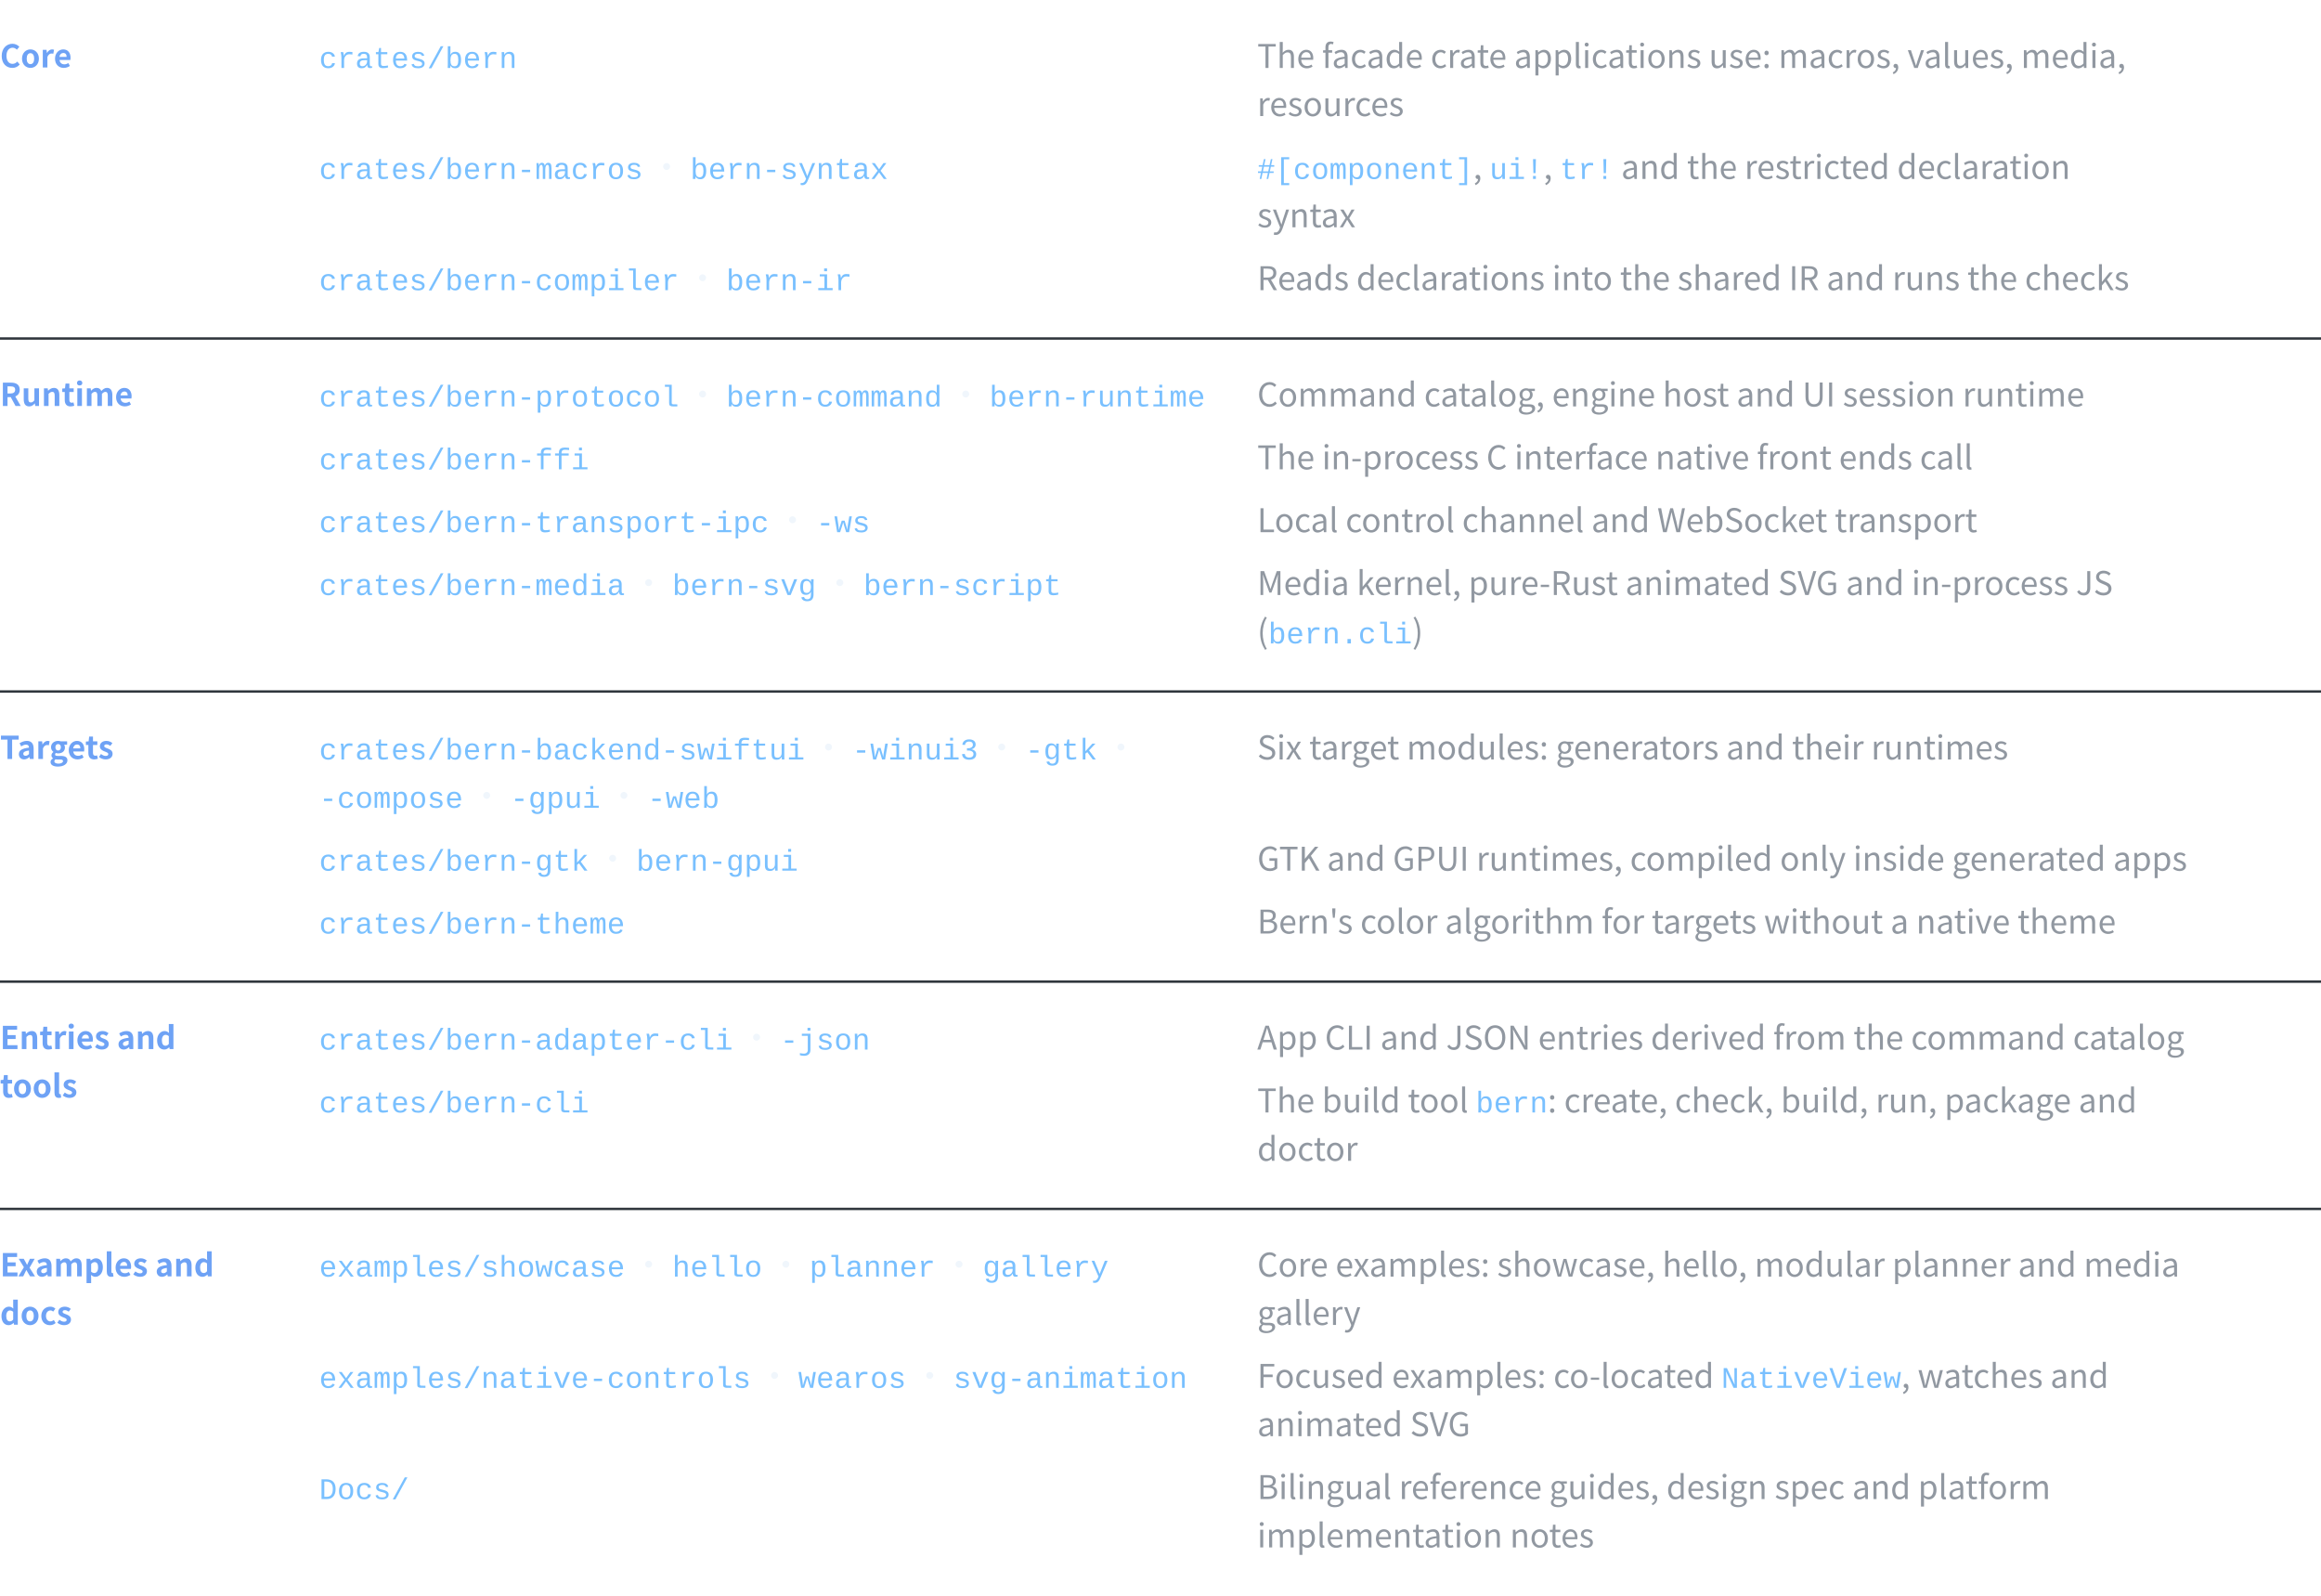
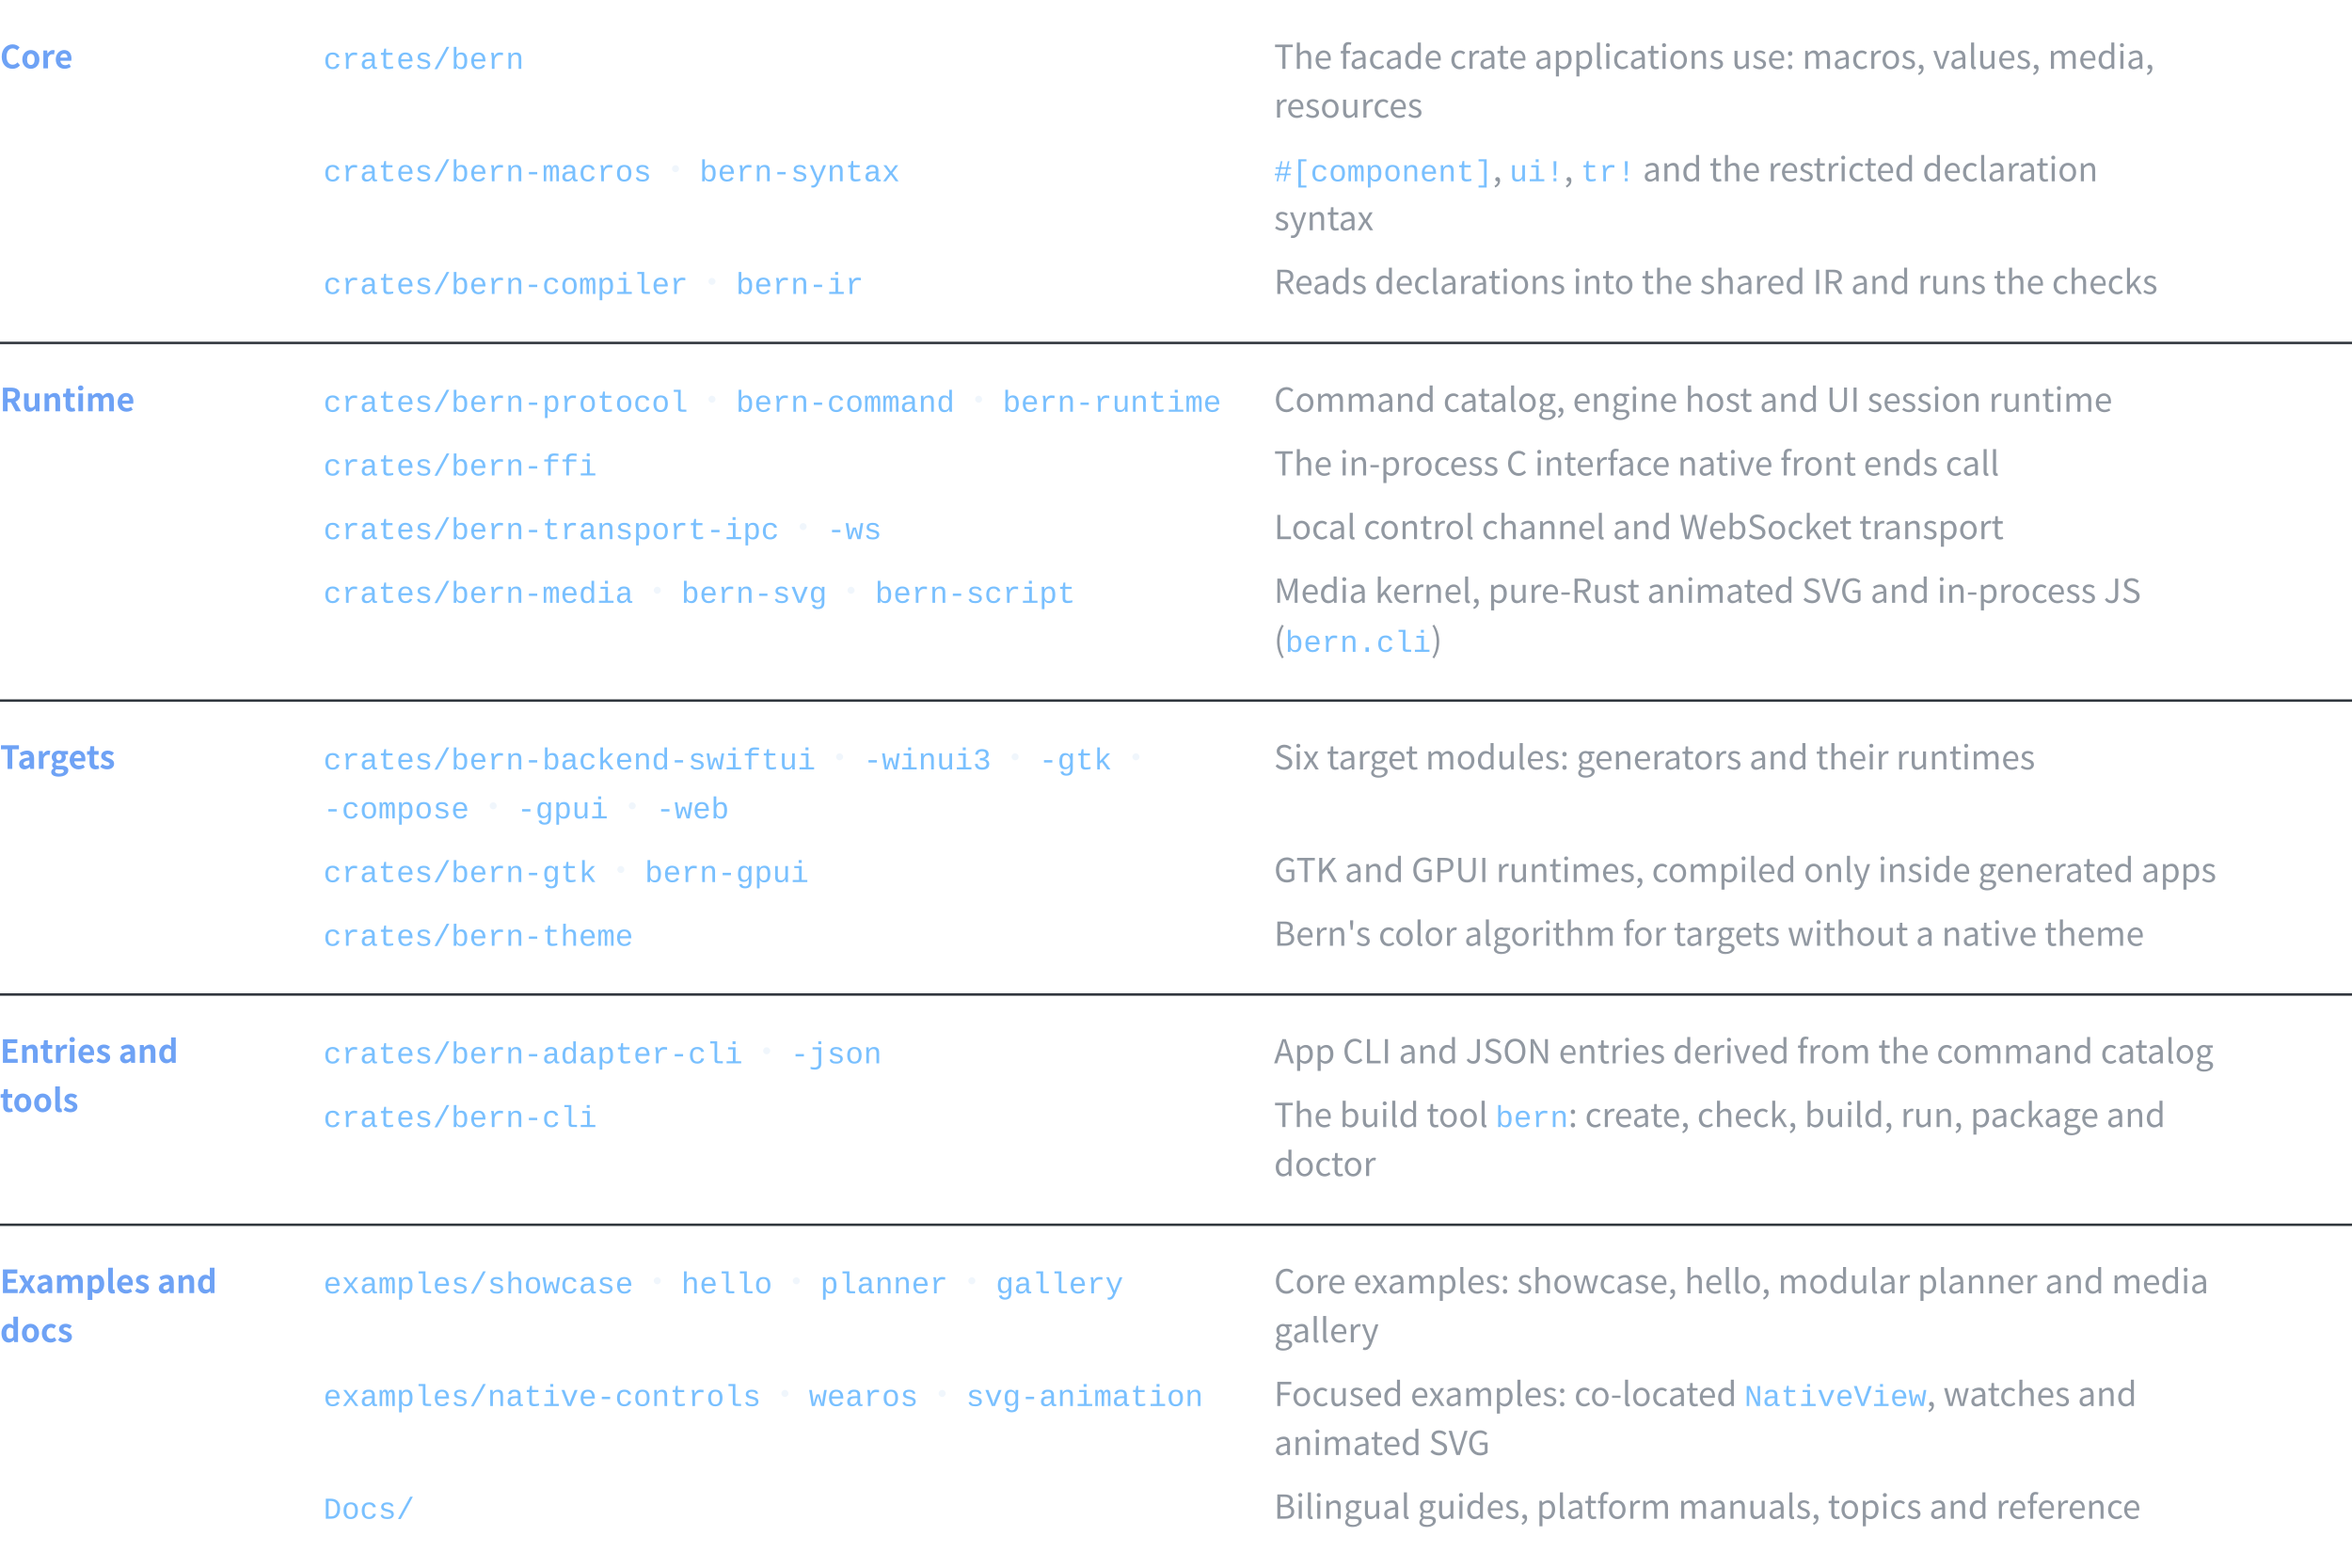
- <svg xmlns="http://www.w3.org/2000/svg" viewBox="0 0 960 660" width="960" height="660" font-family="-apple-system, BlinkMacSystemFont, 'Segoe UI', 'PingFang SC', 'Hiragino Sans GB', 'Microsoft YaHei', 'Noto Sans CJK SC', 'Helvetica Neue', Arial, sans-serif">
+ <svg xmlns="http://www.w3.org/2000/svg" viewBox="0 0 960 640" width="960" height="640" font-family="-apple-system, BlinkMacSystemFont, 'Segoe UI', 'PingFang SC', 'Hiragino Sans GB', 'Microsoft YaHei', 'Noto Sans CJK SC', 'Helvetica Neue', Arial, sans-serif">
  <defs>
    <symbol id="bern-logo" viewBox="0 0 1024 1024">
      <defs>
        <clipPath id="bern-symbol-disc">
          <circle cx="512" cy="512" r="512" />
        </clipPath>
      </defs>
      <g clip-path="url(#bern-symbol-disc)">
        <rect width="1024" height="1024" fill="#4A8BEF" />
        <path fill="#24324D" d="M 290.4 372.1 C 270.7 579.3 309.8 827.6 392.0 1060.0 L 1100 1100 L 1060.0 880.0 C 1013.0 692.2 904.4 451.5 684.3 270.5 A 14 14 0 0 0 662.4 286.5 C 693.7 364.2 711.6 444.8 715.3 529.4 A 36 36 0 0 1 691.6 564.9 C 620.6 590.7 549.5 616.5 478.5 642.4 A 36 36 0 0 1 436.0 628.1 C 383.8 547.6 344.6 461.1 317.8 369.5 A 14 14 0 0 0 290.4 372.1 Z" />
        <ellipse rx="22" ry="36" fill="#E8F4FF" transform="translate(520 760) rotate(-20)" />
        <ellipse rx="22" ry="36" fill="#E8F4FF" transform="translate(748 668) rotate(-20)" />
      </g>
    </symbol>
  </defs>
  <text x="0.0" y="27.9" font-size="13" fill="#6EA2F5" font-weight="700">Core</text>
  <text x="132.0" y="28.1" font-size="13.5" fill="#F0F6FC">
    <tspan font-family="ui-monospace, SFMono-Regular, Menlo, Consolas, 'Liberation Mono', monospace" font-size="12.4" fill="#79C0FF">crates/bern</tspan>
  </text>
  <text x="520.0" y="28.1" font-size="13.5" fill="#9198A1">The facade crate applications use: macros, values, media,</text>
  <text x="520.0" y="48.0" font-size="13.5" fill="#9198A1">resources</text>
  <text x="132.0" y="74.0" font-size="13.5" fill="#F0F6FC">
    <tspan font-family="ui-monospace, SFMono-Regular, Menlo, Consolas, 'Liberation Mono', monospace" font-size="12.4" fill="#79C0FF">crates/bern-macros</tspan> · <tspan font-family="ui-monospace, SFMono-Regular, Menlo, Consolas, 'Liberation Mono', monospace" font-size="12.4" fill="#79C0FF">bern-syntax</tspan>
  </text>
  <text x="520.0" y="74.0" font-size="13.5" fill="#9198A1">
    <tspan font-family="ui-monospace, SFMono-Regular, Menlo, Consolas, 'Liberation Mono', monospace" font-size="12.4" fill="#79C0FF">#[component]</tspan>, <tspan font-family="ui-monospace, SFMono-Regular, Menlo, Consolas, 'Liberation Mono', monospace" font-size="12.4" fill="#79C0FF">ui!</tspan>, <tspan font-family="ui-monospace, SFMono-Regular, Menlo, Consolas, 'Liberation Mono', monospace" font-size="12.4" fill="#79C0FF">tr!</tspan> and the restricted declaration</text>
  <text x="520.0" y="94.0" font-size="13.5" fill="#9198A1">syntax</text>
  <text x="132.0" y="120.0" font-size="13.5" fill="#F0F6FC">
    <tspan font-family="ui-monospace, SFMono-Regular, Menlo, Consolas, 'Liberation Mono', monospace" font-size="12.4" fill="#79C0FF">crates/bern-compiler</tspan> · <tspan font-family="ui-monospace, SFMono-Regular, Menlo, Consolas, 'Liberation Mono', monospace" font-size="12.4" fill="#79C0FF">bern-ir</tspan>
  </text>
  <text x="520.0" y="120.0" font-size="13.5" fill="#9198A1">Reads declarations into the shared IR and runs the checks</text>
  <line x1="0" y1="140.0" x2="960" y2="140.0" stroke="#30363D" />
  <text x="0.0" y="167.9" font-size="13" fill="#6EA2F5" font-weight="700">Runtime</text>
  <text x="132.0" y="168.1" font-size="13.5" fill="#F0F6FC">
    <tspan font-family="ui-monospace, SFMono-Regular, Menlo, Consolas, 'Liberation Mono', monospace" font-size="12.4" fill="#79C0FF">crates/bern-protocol</tspan> · <tspan font-family="ui-monospace, SFMono-Regular, Menlo, Consolas, 'Liberation Mono', monospace" font-size="12.4" fill="#79C0FF">bern-command</tspan> · <tspan font-family="ui-monospace, SFMono-Regular, Menlo, Consolas, 'Liberation Mono', monospace" font-size="12.4" fill="#79C0FF">bern-runtime</tspan>
  </text>
  <text x="520.0" y="168.1" font-size="13.5" fill="#9198A1">Command catalog, engine host and UI session runtime</text>
  <text x="132.0" y="194.1" font-size="13.5" fill="#F0F6FC">
    <tspan font-family="ui-monospace, SFMono-Regular, Menlo, Consolas, 'Liberation Mono', monospace" font-size="12.4" fill="#79C0FF">crates/bern-ffi</tspan>
  </text>
  <text x="520.0" y="194.1" font-size="13.5" fill="#9198A1">The in-process C interface native front ends call</text>
  <text x="132.0" y="220.1" font-size="13.5" fill="#F0F6FC">
    <tspan font-family="ui-monospace, SFMono-Regular, Menlo, Consolas, 'Liberation Mono', monospace" font-size="12.4" fill="#79C0FF">crates/bern-transport-ipc</tspan> · <tspan font-family="ui-monospace, SFMono-Regular, Menlo, Consolas, 'Liberation Mono', monospace" font-size="12.4" fill="#79C0FF">-ws</tspan>
  </text>
  <text x="520.0" y="220.1" font-size="13.5" fill="#9198A1">Local control channel and WebSocket transport</text>
  <text x="132.0" y="246.1" font-size="13.5" fill="#F0F6FC">
    <tspan font-family="ui-monospace, SFMono-Regular, Menlo, Consolas, 'Liberation Mono', monospace" font-size="12.4" fill="#79C0FF">crates/bern-media</tspan> · <tspan font-family="ui-monospace, SFMono-Regular, Menlo, Consolas, 'Liberation Mono', monospace" font-size="12.4" fill="#79C0FF">bern-svg</tspan> · <tspan font-family="ui-monospace, SFMono-Regular, Menlo, Consolas, 'Liberation Mono', monospace" font-size="12.4" fill="#79C0FF">bern-script</tspan>
  </text>
  <text x="520.0" y="246.1" font-size="13.5" fill="#9198A1">Media kernel, pure-Rust animated SVG and in-process JS</text>
  <text x="520.0" y="266.1" font-size="13.5" fill="#9198A1">(<tspan font-family="ui-monospace, SFMono-Regular, Menlo, Consolas, 'Liberation Mono', monospace" font-size="12.4" fill="#79C0FF">bern.cli</tspan>)</text>
  <line x1="0" y1="286.0" x2="960" y2="286.0" stroke="#30363D" />
  <text x="0.0" y="313.9" font-size="13" fill="#6EA2F5" font-weight="700">Targets</text>
  <text x="132.0" y="314.1" font-size="13.5" fill="#F0F6FC">
    <tspan font-family="ui-monospace, SFMono-Regular, Menlo, Consolas, 'Liberation Mono', monospace" font-size="12.4" fill="#79C0FF">crates/bern-backend-swiftui</tspan> · <tspan font-family="ui-monospace, SFMono-Regular, Menlo, Consolas, 'Liberation Mono', monospace" font-size="12.4" fill="#79C0FF">-winui3</tspan> · <tspan font-family="ui-monospace, SFMono-Regular, Menlo, Consolas, 'Liberation Mono', monospace" font-size="12.4" fill="#79C0FF">-gtk</tspan> ·</text>
  <text x="132.0" y="334.1" font-size="13.5" fill="#F0F6FC">
    <tspan font-family="ui-monospace, SFMono-Regular, Menlo, Consolas, 'Liberation Mono', monospace" font-size="12.4" fill="#79C0FF">-compose</tspan> · <tspan font-family="ui-monospace, SFMono-Regular, Menlo, Consolas, 'Liberation Mono', monospace" font-size="12.4" fill="#79C0FF">-gpui</tspan> · <tspan font-family="ui-monospace, SFMono-Regular, Menlo, Consolas, 'Liberation Mono', monospace" font-size="12.4" fill="#79C0FF">-web</tspan>
  </text>
  <text x="520.0" y="314.1" font-size="13.5" fill="#9198A1">Six target modules: generators and their runtimes</text>
  <text x="132.0" y="360.1" font-size="13.5" fill="#F0F6FC">
    <tspan font-family="ui-monospace, SFMono-Regular, Menlo, Consolas, 'Liberation Mono', monospace" font-size="12.4" fill="#79C0FF">crates/bern-gtk</tspan> · <tspan font-family="ui-monospace, SFMono-Regular, Menlo, Consolas, 'Liberation Mono', monospace" font-size="12.4" fill="#79C0FF">bern-gpui</tspan>
  </text>
  <text x="520.0" y="360.1" font-size="13.5" fill="#9198A1">GTK and GPUI runtimes, compiled only inside generated apps</text>
  <text x="132.0" y="386.1" font-size="13.5" fill="#F0F6FC">
    <tspan font-family="ui-monospace, SFMono-Regular, Menlo, Consolas, 'Liberation Mono', monospace" font-size="12.4" fill="#79C0FF">crates/bern-theme</tspan>
  </text>
  <text x="520.0" y="386.1" font-size="13.5" fill="#9198A1">Bern's color algorithm for targets without a native theme</text>
  <line x1="0" y1="406.0" x2="960" y2="406.0" stroke="#30363D" />
  <text x="0.0" y="433.9" font-size="13" fill="#6EA2F5" font-weight="700">Entries and</text>
  <text x="0.0" y="453.9" font-size="13" fill="#6EA2F5" font-weight="700">tools</text>
  <text x="132.0" y="434.1" font-size="13.5" fill="#F0F6FC">
    <tspan font-family="ui-monospace, SFMono-Regular, Menlo, Consolas, 'Liberation Mono', monospace" font-size="12.4" fill="#79C0FF">crates/bern-adapter-cli</tspan> · <tspan font-family="ui-monospace, SFMono-Regular, Menlo, Consolas, 'Liberation Mono', monospace" font-size="12.4" fill="#79C0FF">-json</tspan>
  </text>
  <text x="520.0" y="434.1" font-size="13.5" fill="#9198A1">App CLI and JSON entries derived from the command catalog</text>
  <text x="132.0" y="460.1" font-size="13.5" fill="#F0F6FC">
    <tspan font-family="ui-monospace, SFMono-Regular, Menlo, Consolas, 'Liberation Mono', monospace" font-size="12.4" fill="#79C0FF">crates/bern-cli</tspan>
  </text>
  <text x="520.0" y="460.1" font-size="13.5" fill="#9198A1">The build tool <tspan font-family="ui-monospace, SFMono-Regular, Menlo, Consolas, 'Liberation Mono', monospace" font-size="12.4" fill="#79C0FF">bern</tspan>: create, check, build, run, package and</text>
  <text x="520.0" y="480.1" font-size="13.5" fill="#9198A1">doctor</text>
  <line x1="0" y1="500.0" x2="960" y2="500.0" stroke="#30363D" />
  <text x="0.0" y="527.9" font-size="13" fill="#6EA2F5" font-weight="700">Examples and</text>
  <text x="0.0" y="547.9" font-size="13" fill="#6EA2F5" font-weight="700">docs</text>
  <text x="132.0" y="528.0" font-size="13.5" fill="#F0F6FC">
    <tspan font-family="ui-monospace, SFMono-Regular, Menlo, Consolas, 'Liberation Mono', monospace" font-size="12.4" fill="#79C0FF">examples/showcase</tspan> · <tspan font-family="ui-monospace, SFMono-Regular, Menlo, Consolas, 'Liberation Mono', monospace" font-size="12.4" fill="#79C0FF">hello</tspan> · <tspan font-family="ui-monospace, SFMono-Regular, Menlo, Consolas, 'Liberation Mono', monospace" font-size="12.4" fill="#79C0FF">planner</tspan> · <tspan font-family="ui-monospace, SFMono-Regular, Menlo, Consolas, 'Liberation Mono', monospace" font-size="12.4" fill="#79C0FF">gallery</tspan>
  </text>
  <text x="520.0" y="528.0" font-size="13.5" fill="#9198A1">Core examples: showcase, hello, modular planner and media</text>
  <text x="520.0" y="548.0" font-size="13.5" fill="#9198A1">gallery</text>
  <text x="132.0" y="574.0" font-size="13.5" fill="#F0F6FC">
    <tspan font-family="ui-monospace, SFMono-Regular, Menlo, Consolas, 'Liberation Mono', monospace" font-size="12.4" fill="#79C0FF">examples/native-controls</tspan> · <tspan font-family="ui-monospace, SFMono-Regular, Menlo, Consolas, 'Liberation Mono', monospace" font-size="12.4" fill="#79C0FF">wearos</tspan> · <tspan font-family="ui-monospace, SFMono-Regular, Menlo, Consolas, 'Liberation Mono', monospace" font-size="12.4" fill="#79C0FF">svg-animation</tspan>
  </text>
  <text x="520.0" y="574.0" font-size="13.5" fill="#9198A1">Focused examples: co-located <tspan font-family="ui-monospace, SFMono-Regular, Menlo, Consolas, 'Liberation Mono', monospace" font-size="12.4" fill="#79C0FF">NativeView</tspan>, watches and</text>
  <text x="520.0" y="594.0" font-size="13.5" fill="#9198A1">animated SVG</text>
  <text x="132.0" y="620.0" font-size="13.5" fill="#F0F6FC">
    <tspan font-family="ui-monospace, SFMono-Regular, Menlo, Consolas, 'Liberation Mono', monospace" font-size="12.4" fill="#79C0FF">Docs/</tspan>
  </text>
-   <text x="520.0" y="620.0" font-size="13.5" fill="#9198A1">Bilingual reference guides, design spec and platform</text>
-   <text x="520.0" y="640.0" font-size="13.5" fill="#9198A1">implementation notes</text>
+   <text x="520.0" y="620.0" font-size="13.5" fill="#9198A1">Bilingual guides, platform manuals, topics and reference</text>
</svg>
